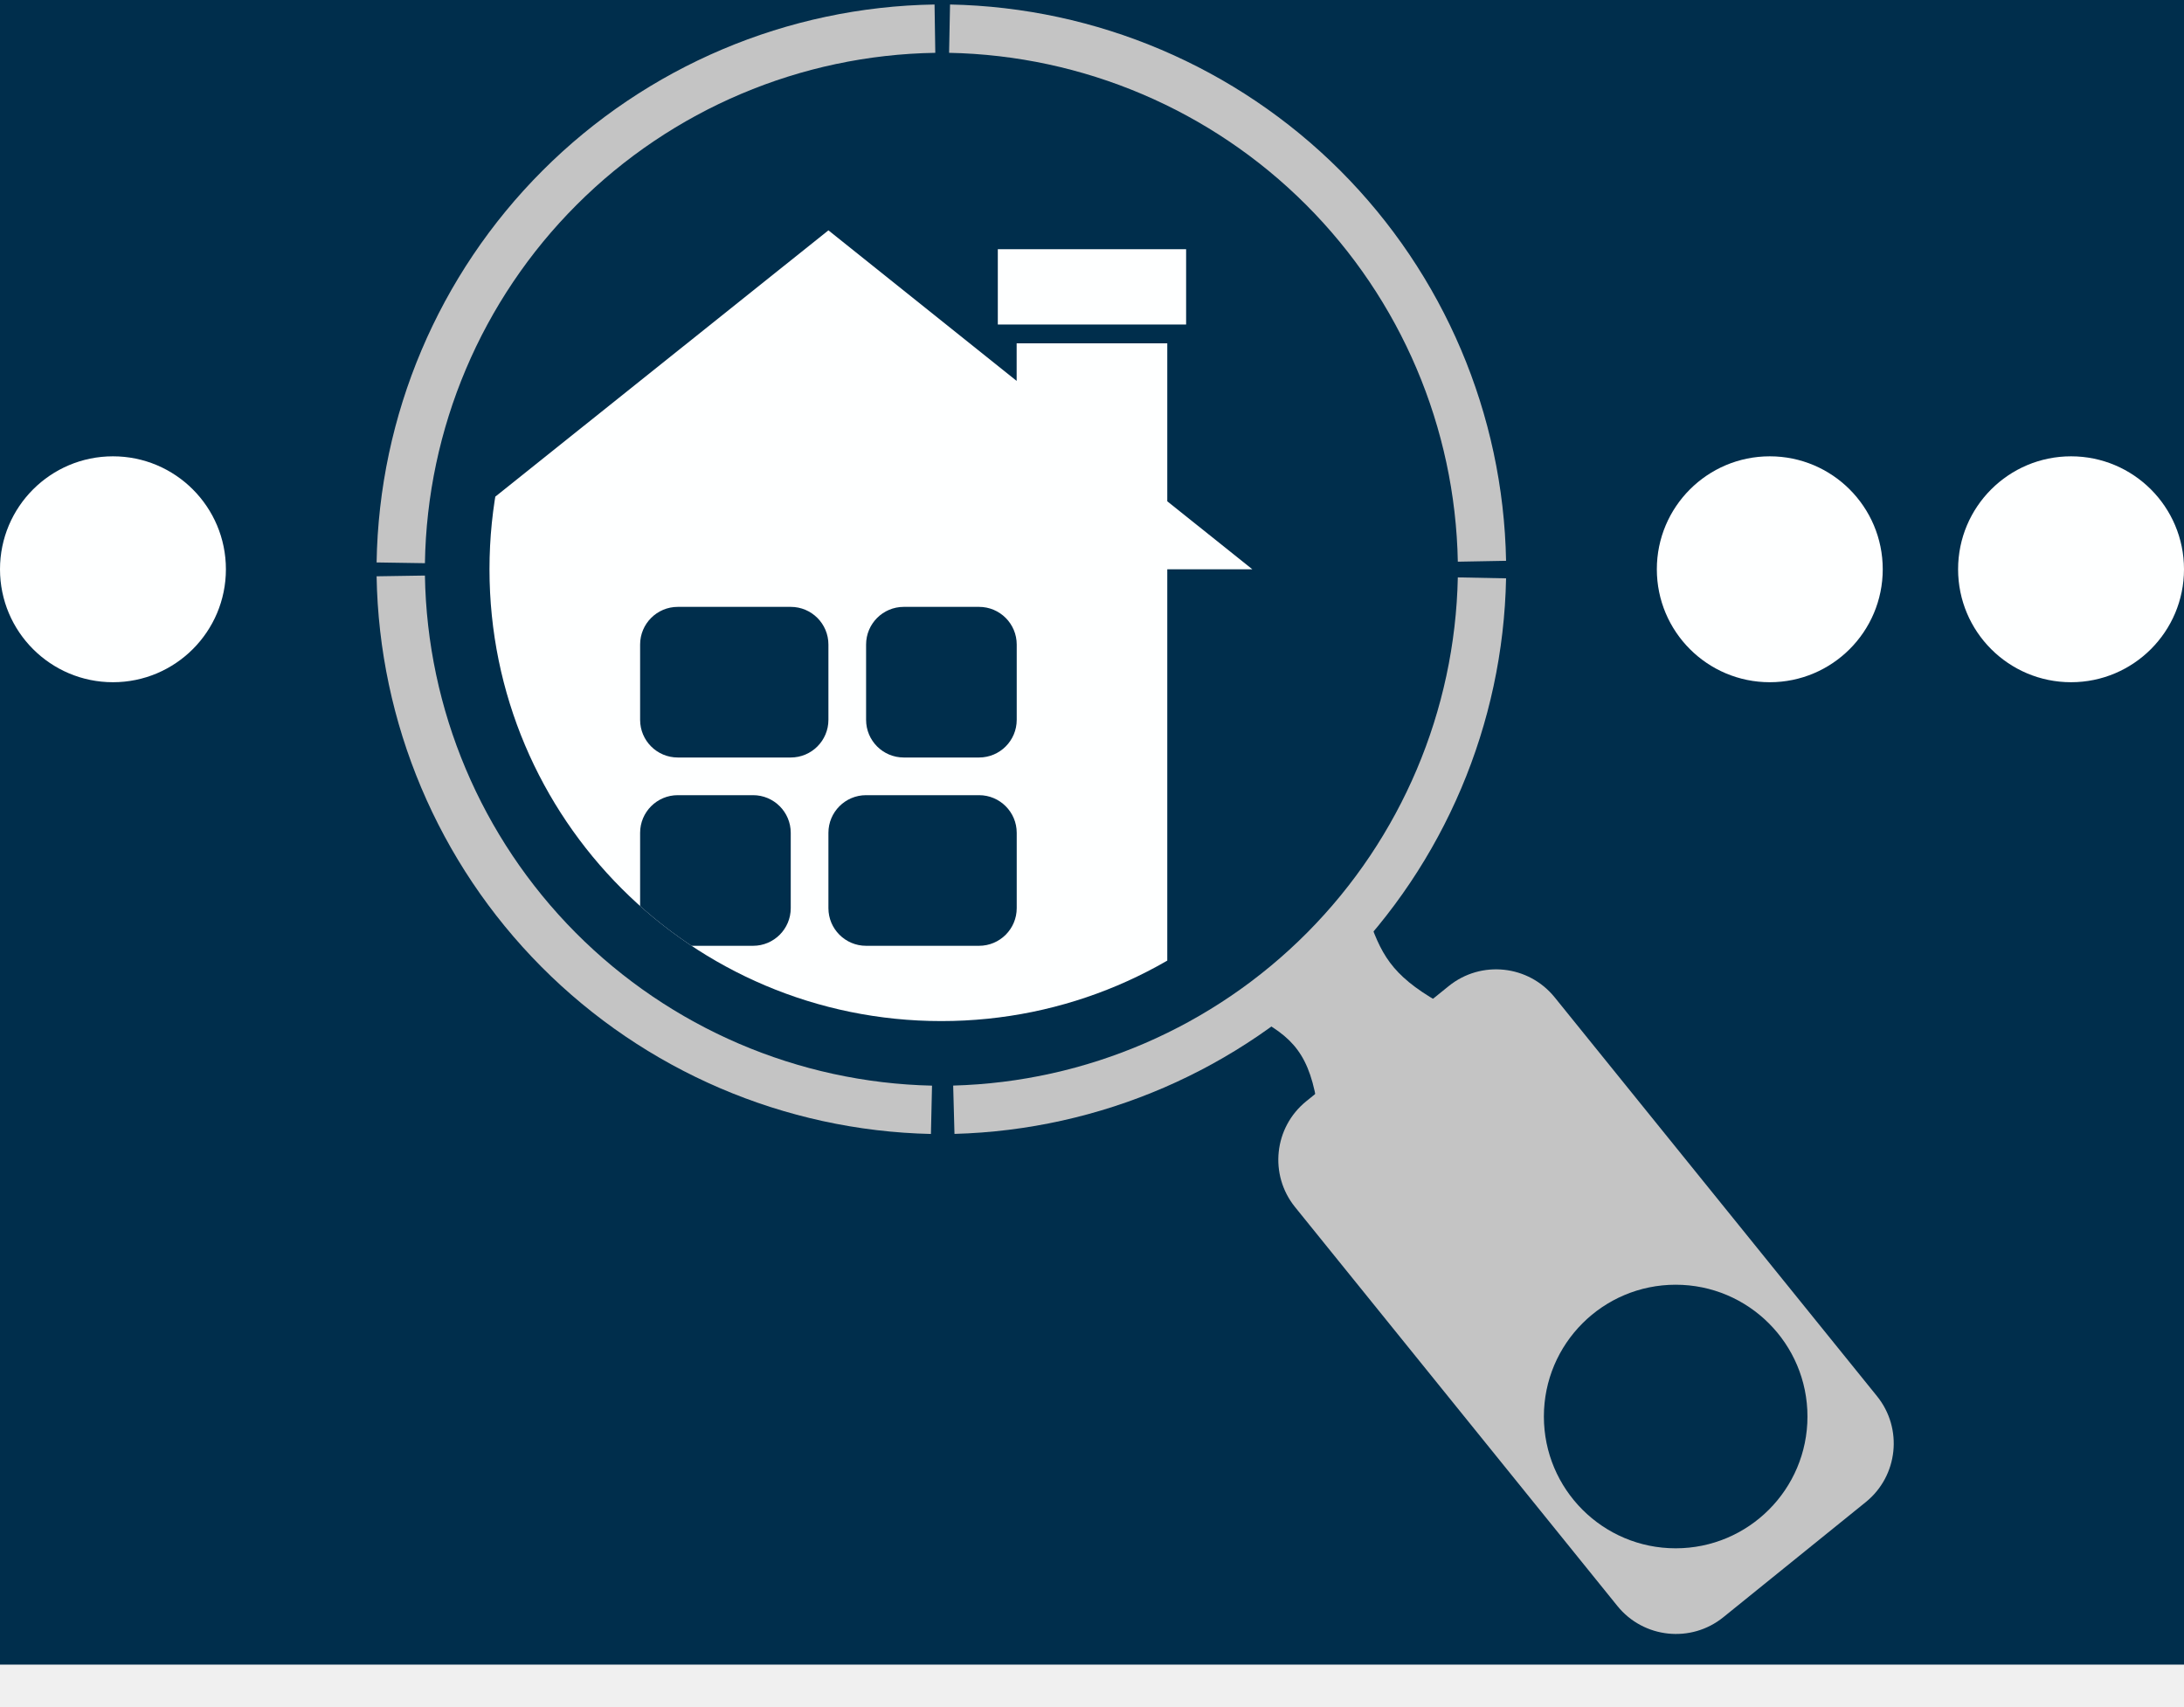
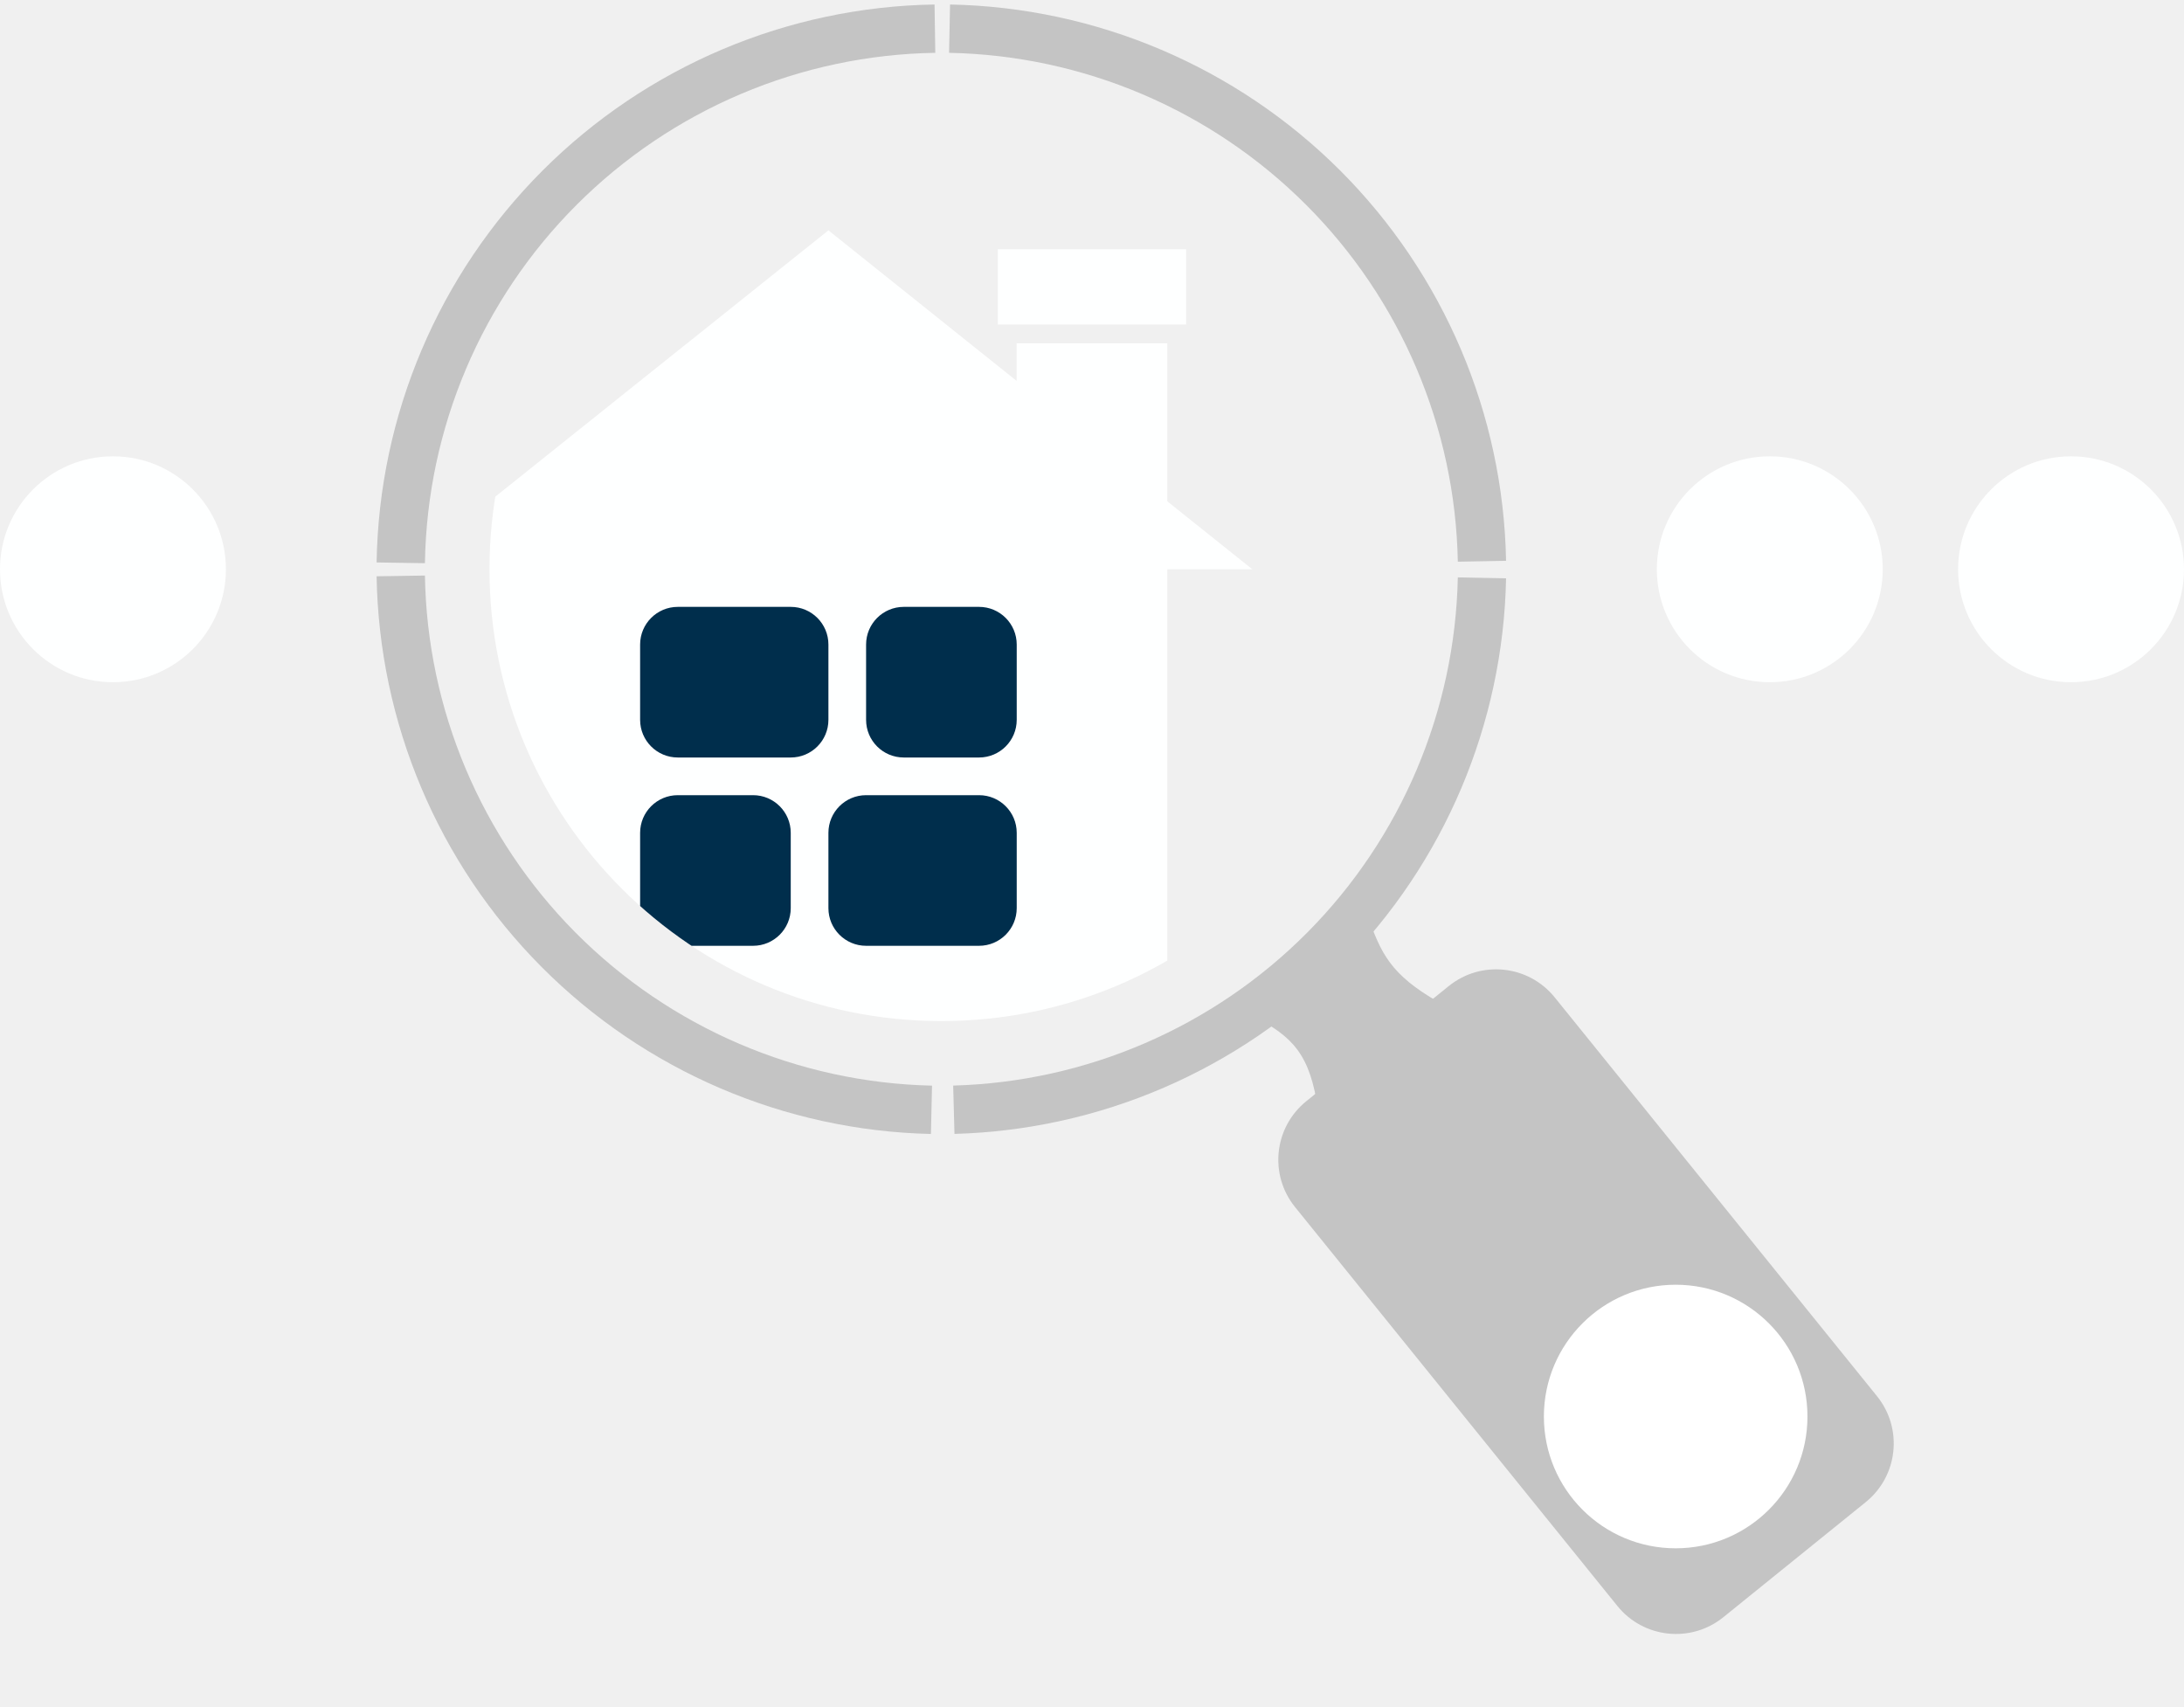
<svg xmlns="http://www.w3.org/2000/svg" width="32" height="25" viewBox="0 0 32 25" fill="none">
-   <rect width="32" height="24.39" fill="#002E4C" />
+   <rect width="32" height="24.39" fill="" />
  <path d="M22.067 8.474C22.025 10.61 21.161 12.647 19.656 14.162C18.151 15.678 16.12 16.556 13.985 16.614L13.966 15.906C15.919 15.853 17.777 15.05 19.154 13.664C20.531 12.277 21.32 10.414 21.36 8.46L22.067 8.474Z" fill="#C4C4C4" />
  <path d="M5.518 8.444C5.554 10.592 6.419 12.643 7.933 14.166C9.448 15.689 11.493 16.567 13.64 16.615L13.656 15.907C11.692 15.863 9.821 15.06 8.435 13.667C7.05 12.273 6.258 10.397 6.226 8.433L5.518 8.444Z" fill="#C4C4C4" />
  <path d="M22.067 8.217C22.027 6.068 21.156 4.019 19.637 2.499C18.117 0.98 16.068 0.108 13.92 0.066L13.906 0.774C15.872 0.812 17.746 1.61 19.136 3C20.526 4.39 21.323 6.265 21.36 8.23L22.067 8.217Z" fill="#C4C4C4" />
  <path d="M5.518 8.241C5.553 6.083 6.425 4.024 7.951 2.498C9.476 0.973 11.536 0.1 13.693 0.066L13.704 0.774C11.731 0.805 9.847 1.603 8.451 2.999C7.055 4.394 6.257 6.278 6.226 8.252L5.518 8.241Z" fill="#C4C4C4" />
  <g clip-path="url(#clip0_8_85)">
    <path fill-rule="evenodd" clip-rule="evenodd" d="M17.103 7.345L18.349 8.341H5.926L12.138 3.375L14.896 5.581V5.03H17.103V7.345ZM17.103 8.341V14.961H7.172V8.341H17.103Z" fill="#FEFFFF" />
    <rect x="9.379" y="8.892" width="2.759" height="2.207" rx="0.552" fill="#002E4C" />
    <rect x="9.379" y="11.651" width="2.207" height="2.207" rx="0.552" fill="#002E4C" />
    <rect x="12.69" y="8.892" width="2.207" height="2.207" rx="0.552" fill="#002E4C" />
    <rect x="12.138" y="11.651" width="2.759" height="2.207" rx="0.552" fill="#002E4C" />
    <path d="M14.896 4.479V3.927H17.103V4.479H14.896Z" fill="#FEFFFF" stroke="#FEFFFF" stroke-width="0.552" />
  </g>
  <circle cx="1.655" cy="8.341" r="1.655" fill="#FEFFFF" />
  <circle cx="25.931" cy="8.341" r="1.655" fill="#FEFFFF" />
  <circle cx="30.345" cy="8.341" r="1.655" fill="#FEFFFF" />
  <path d="M18.249 14.833L19.141 14.113L20.032 13.392C20.229 13.971 20.378 14.281 21.073 14.68L19.289 16.121C19.156 15.372 18.874 15.141 18.249 14.833Z" fill="#C4C4C4" />
  <path d="M18.975 17.686C18.592 17.212 18.666 16.518 19.14 16.135L20.184 15.291L21.227 14.448C21.701 14.065 22.396 14.139 22.779 14.613L27.502 20.457C27.885 20.931 27.811 21.626 27.337 22.009L25.25 23.696C24.776 24.079 24.081 24.005 23.698 23.531L18.975 17.686Z" fill="#C4C4C4" />
-   <circle cx="24.552" cy="20.755" r="1.931" fill="#002E4C" />
+   <circle cx="24.552" cy="20.755" r="1.931" fill="white" />
  <defs>
    <clipPath id="clip0_8_85">
      <rect x="7.172" y="1.72" width="13.241" height="13.241" rx="6.621" fill="white" />
    </clipPath>
  </defs>
</svg>
